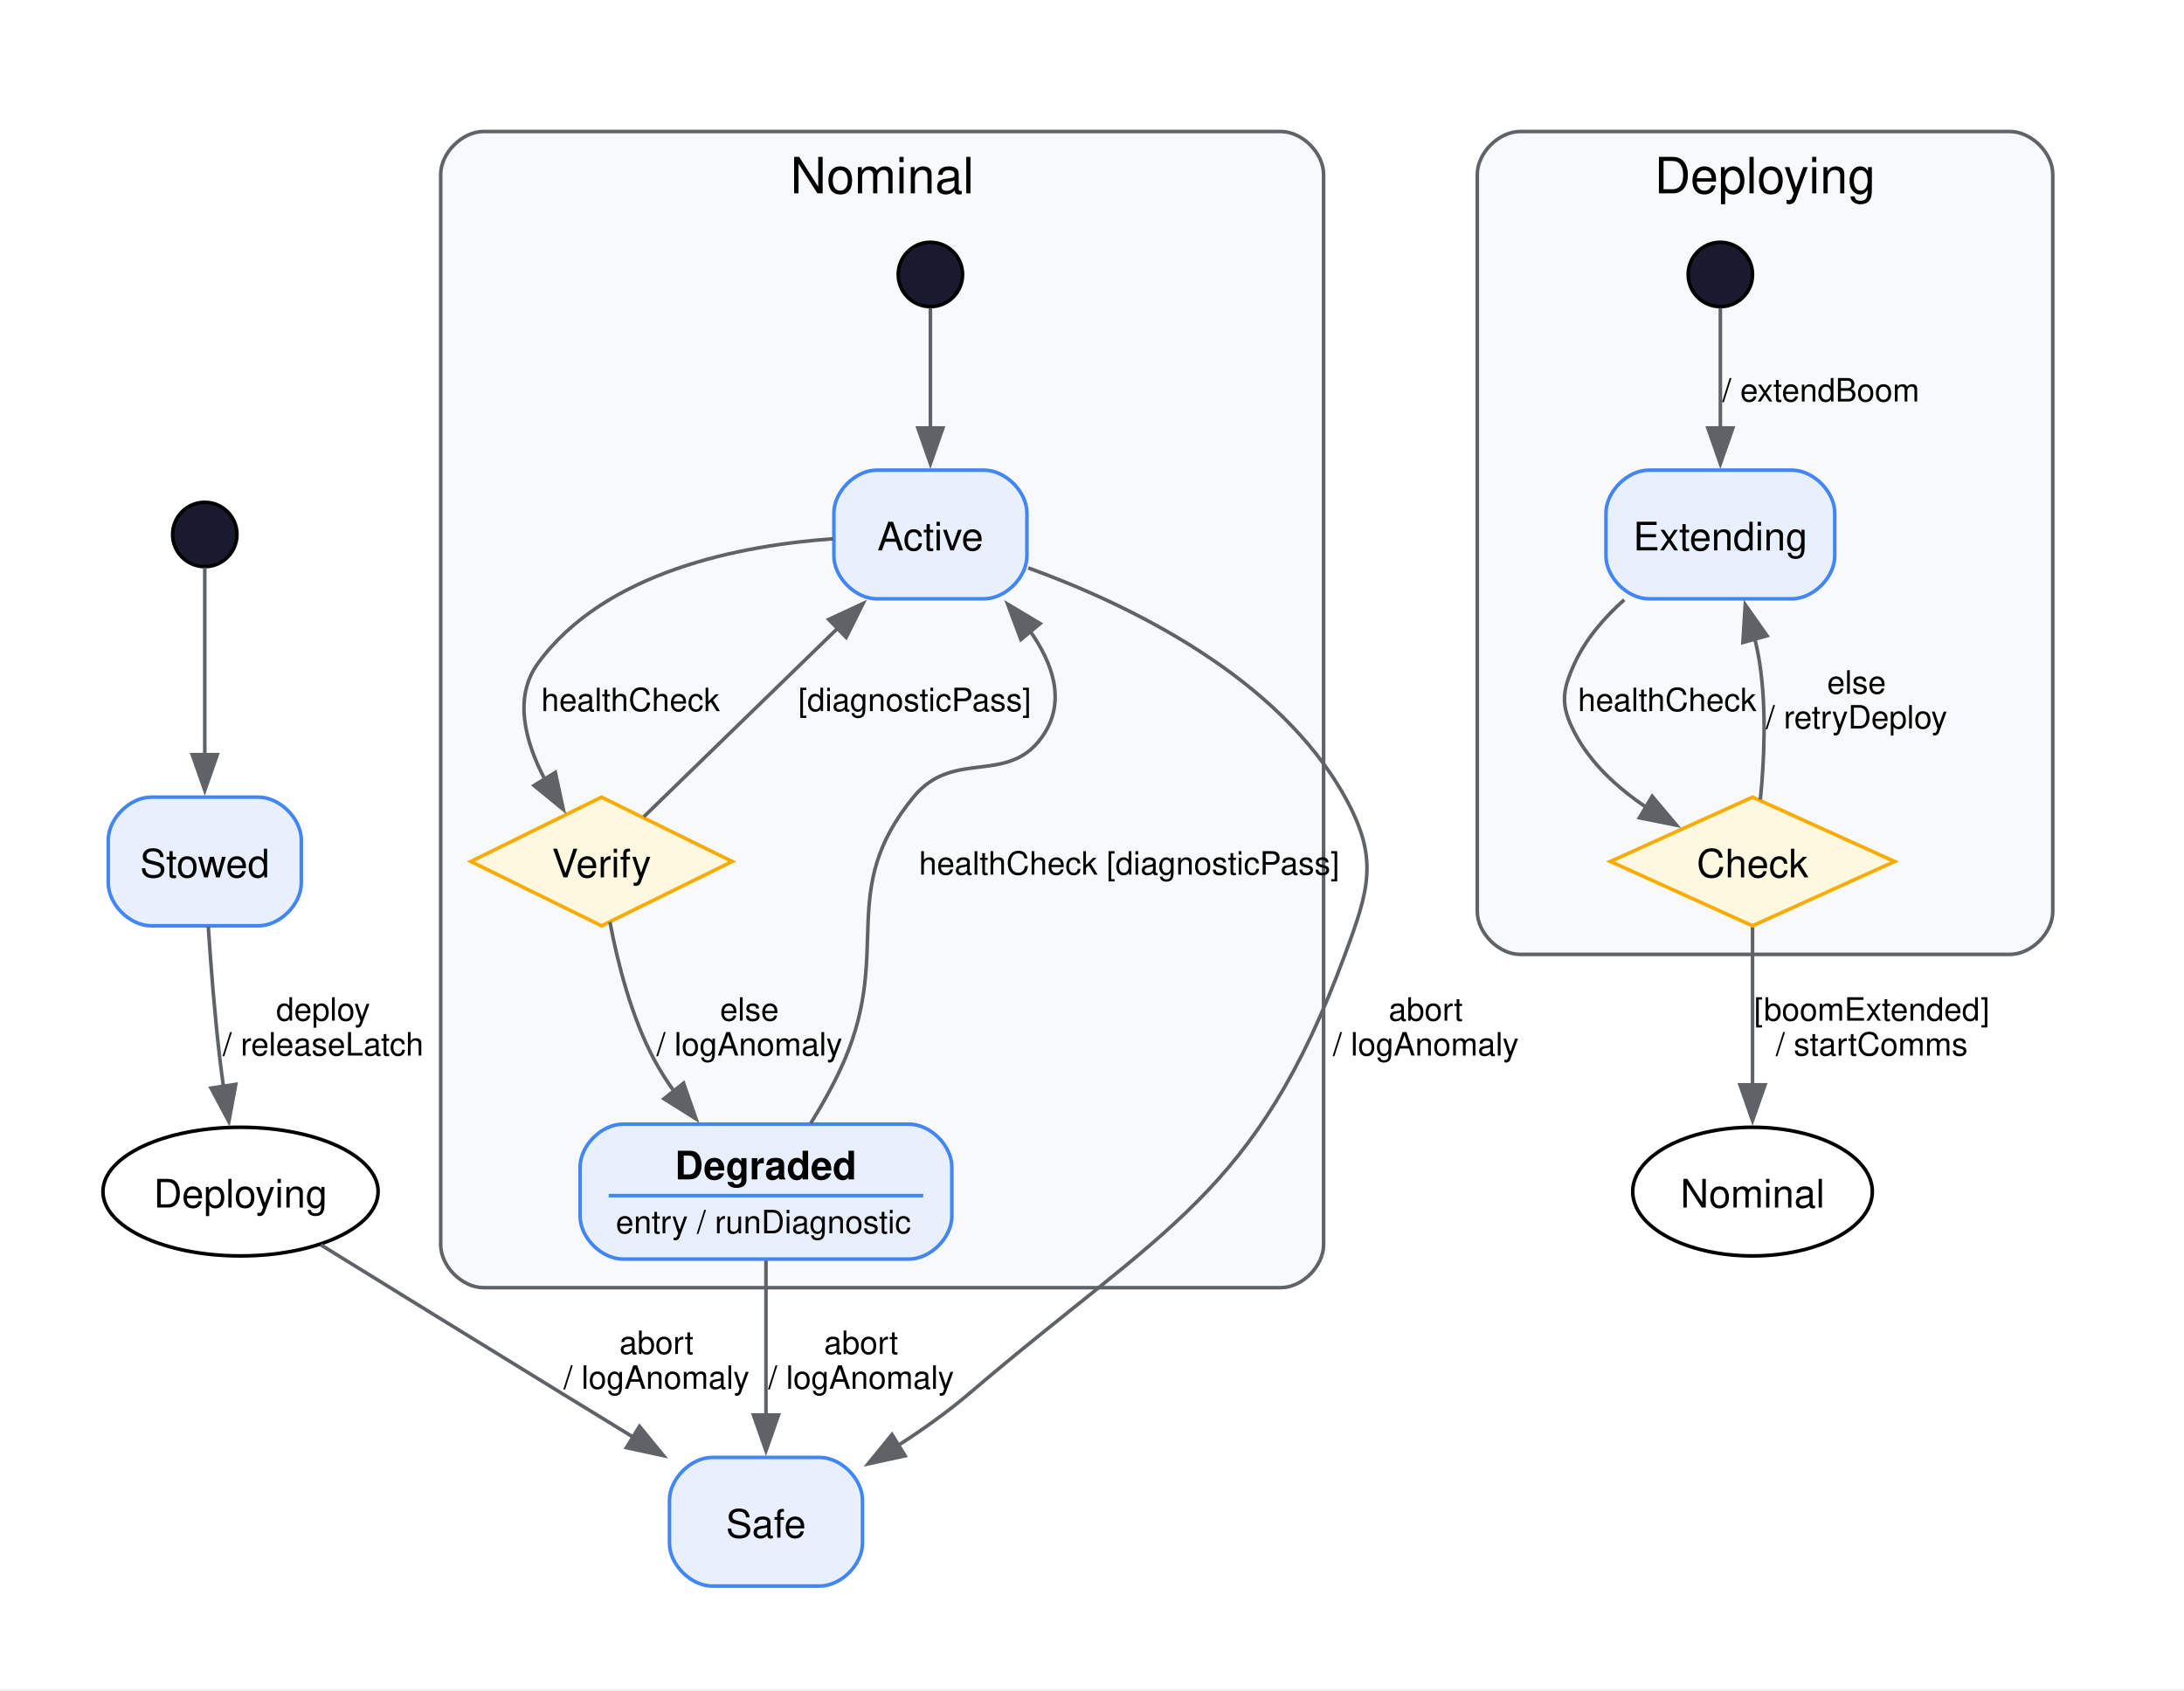
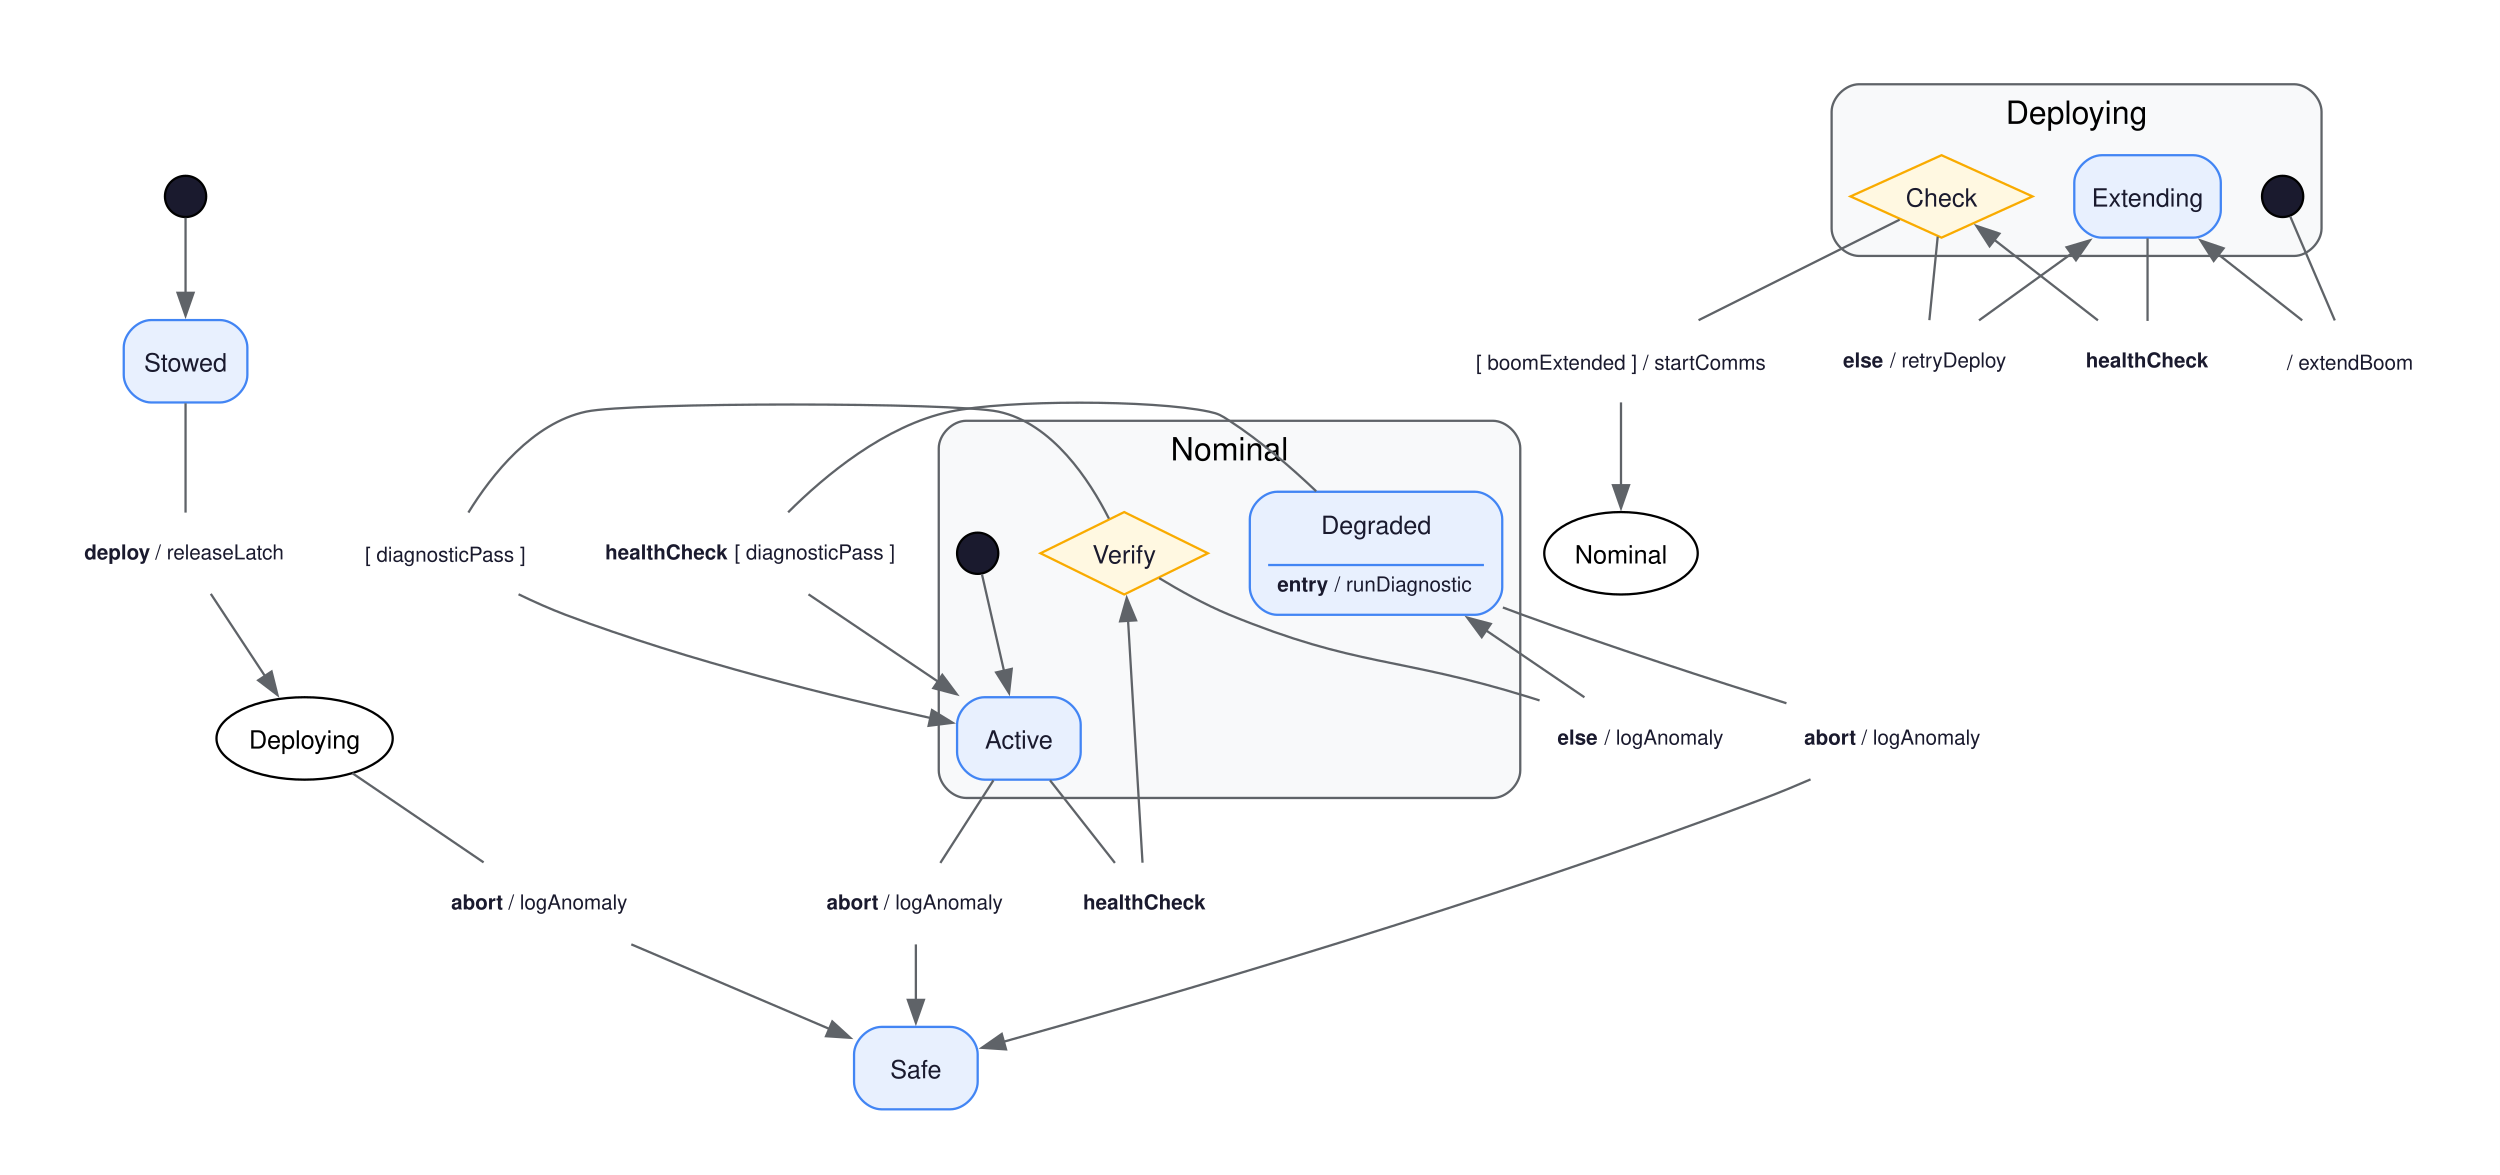
- <svg xmlns="http://www.w3.org/2000/svg" width="611pt" height="473pt" viewBox="0.00 0.00 611.00 473.00">
-   <g id="graph0" class="graph" transform="scale(1 1) rotate(0) translate(28.8 443.8)">
-     <polygon fill="white" stroke="none" points="-28.8,28.8 -28.8,-443.8 582.29,-443.8 582.29,28.8 -28.8,28.8" />
+ <svg xmlns="http://www.w3.org/2000/svg" width="1092pt" height="513pt" viewBox="0.00 0.00 1092.00 513.00">
+   <g id="graph0" class="graph" transform="scale(1 1) rotate(0) translate(28.8 484.55)">
+     <polygon fill="white" stroke="none" points="-28.8,28.8 -28.8,-484.55 1063.17,-484.55 1063.17,28.8 -28.8,28.8" />
    <g id="clust1" class="cluster">
-       <path fill="#f8f9fa" stroke="#5f6368" d="M396.49,-176.75C396.49,-176.75 533.49,-176.75 533.49,-176.75 539.49,-176.75 545.49,-182.75 545.49,-188.75 545.49,-188.75 545.49,-395 545.49,-395 545.49,-401 539.49,-407 533.49,-407 533.49,-407 396.49,-407 396.49,-407 390.49,-407 384.49,-401 384.49,-395 384.49,-395 384.49,-188.75 384.49,-188.75 384.49,-182.75 390.49,-176.75 396.49,-176.75" />
-       <text xml:space="preserve" text-anchor="middle" x="464.99" y="-389.7" font-family="Helvetica,sans-Serif" font-size="14.00">Deploying</text>
+       <path fill="#f8f9fa" stroke="#5f6368" d="M783.25,-372.75C783.25,-372.75 973.25,-372.75 973.25,-372.75 979.25,-372.75 985.25,-378.75 985.25,-384.75 985.25,-384.75 985.25,-435.75 985.25,-435.75 985.25,-441.75 979.25,-447.75 973.25,-447.75 973.25,-447.75 783.25,-447.75 783.25,-447.75 777.25,-447.75 771.25,-441.75 771.25,-435.75 771.25,-435.75 771.25,-384.75 771.25,-384.75 771.25,-378.75 777.25,-372.75 783.25,-372.75" />
+       <text xml:space="preserve" text-anchor="middle" x="878.25" y="-430.45" font-family="Helvetica,sans-Serif" font-size="14.00">Deploying</text>
    </g>
    <g id="clust2" class="cluster">
-       <path fill="#f8f9fa" stroke="#5f6368" d="M106.49,-83.5C106.49,-83.5 329.49,-83.5 329.49,-83.5 335.49,-83.5 341.49,-89.5 341.49,-95.5 341.49,-95.5 341.49,-395 341.49,-395 341.49,-401 335.49,-407 329.49,-407 329.49,-407 106.49,-407 106.49,-407 100.49,-407 94.49,-401 94.49,-395 94.49,-395 94.49,-95.5 94.49,-95.5 94.49,-89.5 100.49,-83.5 106.49,-83.5" />
-       <text xml:space="preserve" text-anchor="middle" x="217.99" y="-389.7" font-family="Helvetica,sans-Serif" font-size="14.00">Nominal</text>
+       <path fill="#f8f9fa" stroke="#5f6368" d="M393.25,-136C393.25,-136 623.25,-136 623.25,-136 629.25,-136 635.25,-142 635.25,-148 635.25,-148 635.25,-288.75 635.25,-288.75 635.25,-294.75 629.25,-300.75 623.25,-300.75 623.25,-300.75 393.25,-300.75 393.25,-300.75 387.25,-300.75 381.25,-294.75 381.25,-288.75 381.25,-288.75 381.25,-148 381.25,-148 381.25,-142 387.25,-136 393.25,-136" />
+       <text xml:space="preserve" text-anchor="middle" x="508.25" y="-283.45" font-family="Helvetica,sans-Serif" font-size="14.00">Nominal</text>
    </g>
    <g id="node1" class="node">
-       <ellipse fill="#1a1a2e" stroke="black" cx="28.49" cy="-294.25" rx="9" ry="9" />
+       <ellipse fill="#1a1a2e" stroke="black" cx="52.25" cy="-398.75" rx="9" ry="9" />
    </g>
    <g id="node2" class="node">
-       <path fill="#e8f0fe" stroke="#4285f4" d="M43.49,-220.75C43.49,-220.75 13.49,-220.75 13.49,-220.75 7.49,-220.75 1.49,-214.75 1.49,-208.75 1.49,-208.75 1.49,-196.75 1.49,-196.75 1.49,-190.75 7.49,-184.75 13.49,-184.75 13.49,-184.75 43.49,-184.75 43.49,-184.75 49.49,-184.75 55.49,-190.75 55.49,-196.75 55.49,-196.75 55.49,-208.75 55.49,-208.75 55.49,-214.75 49.49,-220.75 43.49,-220.75" />
-       <text xml:space="preserve" text-anchor="middle" x="28.49" y="-198.3" font-family="Helvetica,sans-Serif" font-size="11.00">Stowed</text>
+       <path fill="#e8f0fe" stroke="#4285f4" d="M67.25,-344.75C67.25,-344.75 37.25,-344.75 37.25,-344.75 31.25,-344.75 25.25,-338.75 25.25,-332.75 25.25,-332.75 25.25,-320.75 25.25,-320.75 25.25,-314.75 31.25,-308.75 37.25,-308.75 37.25,-308.75 67.25,-308.75 67.25,-308.75 73.25,-308.75 79.25,-314.75 79.25,-320.75 79.25,-320.75 79.25,-332.75 79.25,-332.75 79.25,-338.75 73.25,-344.75 67.25,-344.75" />
+       <text xml:space="preserve" text-anchor="middle" x="52.25" y="-322.3" font-family="Helvetica,sans-Serif" font-size="11.00" fill="#1a1a2e">Stowed</text>
    </g>
    <g id="edge1" class="edge">
-       <path fill="none" stroke="#5f6368" d="M28.49,-284.99C28.49,-273.13 28.49,-250.7 28.49,-232.41" />
-       <polygon fill="#5f6368" stroke="#5f6368" points="31.99,-232.65 28.49,-222.65 24.99,-232.65 31.99,-232.65" />
+       <path fill="none" stroke="#5f6368" d="M52.25,-389.45C52.25,-381.3 52.25,-368.4 52.25,-356.49" />
+       <polygon fill="#5f6368" stroke="#5f6368" points="55.75,-356.65 52.25,-346.65 48.75,-356.65 55.75,-356.65" />
    </g>
    <g id="node11" class="node">
-       <ellipse fill="none" stroke="black" cx="38.49" cy="-110.38" rx="38.49" ry="18" />
-       <text xml:space="preserve" text-anchor="middle" x="38.49" y="-105.92" font-family="Helvetica,sans-Serif" font-size="11.00">Deploying</text>
+       <text xml:space="preserve" text-anchor="start" x="8" y="-240.2" font-family="Helvetica,sans-Serif" font-weight="bold" font-size="9.00" fill="#1a1a2e">deploy</text>
+       <text xml:space="preserve" text-anchor="start" x="36.5" y="-240.2" font-family="Helvetica,sans-Serif" font-size="9.00" fill="#1a1a2e"> / releaseLatch</text>
    </g>
    <g id="edge2" class="edge">
-       <path fill="none" stroke="#5f6368" d="M29.47,-184.53C30.17,-173.79 31.26,-159.69 32.74,-147.25 33.03,-144.76 33.38,-142.17 33.74,-139.58" />
-       <polygon fill="#5f6368" stroke="#5f6368" points="37.16,-140.4 35.22,-129.98 30.24,-139.34 37.16,-140.4" />
-       <text xml:space="preserve" text-anchor="middle" x="61.61" y="-158.2" font-family="Helvetica,sans-Serif" font-size="9.00">deploy</text>
-       <text xml:space="preserve" text-anchor="middle" x="61.61" y="-148.45" font-family="Helvetica,sans-Serif" font-size="9.00">/ releaseLatch</text>
+       <path fill="none" stroke="#5f6368" d="M52.25,-308.39C52.25,-294.3 52.25,-274.58 52.25,-260.65" />
    </g>
    <g id="node3" class="node">
-       <path fill="#e8f0fe" stroke="#4285f4" d="M472.49,-312.25C472.49,-312.25 432.49,-312.25 432.49,-312.25 426.49,-312.25 420.49,-306.25 420.49,-300.25 420.49,-300.25 420.49,-288.25 420.49,-288.25 420.49,-282.25 426.49,-276.25 432.49,-276.25 432.49,-276.25 472.49,-276.25 472.49,-276.25 478.49,-276.25 484.49,-282.25 484.49,-288.25 484.49,-288.25 484.49,-300.25 484.49,-300.25 484.49,-306.25 478.49,-312.25 472.49,-312.25" />
-       <text xml:space="preserve" text-anchor="middle" x="452.49" y="-289.8" font-family="Helvetica,sans-Serif" font-size="11.00">Extending</text>
+       <path fill="#e8f0fe" stroke="#4285f4" d="M929.25,-416.75C929.25,-416.75 889.25,-416.75 889.25,-416.75 883.25,-416.75 877.25,-410.75 877.25,-404.75 877.25,-404.75 877.25,-392.75 877.25,-392.75 877.25,-386.75 883.25,-380.75 889.25,-380.75 889.25,-380.75 929.25,-380.75 929.25,-380.75 935.25,-380.75 941.25,-386.75 941.25,-392.75 941.25,-392.75 941.25,-404.75 941.25,-404.75 941.25,-410.75 935.25,-416.75 929.25,-416.75" />
+       <text xml:space="preserve" text-anchor="middle" x="909.25" y="-394.3" font-family="Helvetica,sans-Serif" font-size="11.00" fill="#1a1a2e">Extending</text>
+     </g>
+     <g id="node13" class="node">
+       <text xml:space="preserve" text-anchor="start" x="882.25" y="-324.07" font-family="Helvetica,sans-Serif" font-weight="bold" font-size="9.00" fill="#1a1a2e">healthCheck</text>
+     </g>
+     <g id="edge4" class="edge">
+       <path fill="none" stroke="#5f6368" d="M909.25,-380.45C909.25,-369.43 909.25,-355.25 909.25,-344.37" />
    </g>
    <g id="node4" class="node">
-       <polygon fill="#fff8e1" stroke="#f9ab00" points="461.49,-220.75 421.73,-202.75 461.49,-184.75 501.24,-202.75 461.49,-220.75" />
-       <text xml:space="preserve" text-anchor="middle" x="461.49" y="-198.3" font-family="Helvetica,sans-Serif" font-size="11.00">Check</text>
+       <polygon fill="#fff8e1" stroke="#f9ab00" points="819.25,-416.75 779.49,-398.75 819.25,-380.75 859.01,-398.75 819.25,-416.75" />
+       <text xml:space="preserve" text-anchor="middle" x="819.25" y="-394.3" font-family="Helvetica,sans-Serif" font-size="11.00" fill="#1a1a2e">Check</text>
+     </g>
+     <g id="node14" class="node">
+       <text xml:space="preserve" text-anchor="start" x="615.88" y="-323.07" font-family="Helvetica,sans-Serif" font-size="9.00" fill="#1a1a2e">[ boomExtended ] / startComms</text>
+     </g>
+     <g id="edge6" class="edge">
+       <path fill="none" stroke="#5f6368" d="M800.95,-388.6C778.71,-377.48 740.75,-358.5 713.13,-344.69" />
+     </g>
+     <g id="node16" class="node">
+       <text xml:space="preserve" text-anchor="start" x="776.25" y="-324.07" font-family="Helvetica,sans-Serif" font-weight="bold" font-size="9.00" fill="#1a1a2e">else</text>
+       <text xml:space="preserve" text-anchor="start" x="794.25" y="-324.07" font-family="Helvetica,sans-Serif" font-size="9.00" fill="#1a1a2e"> / retryDeploy</text>
+     </g>
+     <g id="edge8" class="edge">
+       <path fill="none" stroke="#5f6368" d="M817.59,-381.16C816.49,-370.16 815.05,-355.78 813.95,-344.71" />
+     </g>
+     <g id="node5" class="node">
+       <ellipse fill="#1a1a2e" stroke="black" cx="968.25" cy="-398.75" rx="9" ry="9" />
+     </g>
+     <g id="node17" class="node">
+       <text xml:space="preserve" text-anchor="start" x="970.12" y="-323.07" font-family="Helvetica,sans-Serif" font-size="9.00" fill="#1a1a2e">/ extendBoom</text>
+     </g>
+     <g id="edge10" class="edge">
+       <path fill="none" stroke="#5f6368" d="M971.58,-389.99C976.24,-379.1 984.86,-358.99 991.04,-344.58" />
+     </g>
+     <g id="node6" class="node">
+       <path fill="#e8f0fe" stroke="#4285f4" d="M431.25,-180C431.25,-180 401.25,-180 401.25,-180 395.25,-180 389.25,-174 389.25,-168 389.25,-168 389.25,-156 389.25,-156 389.25,-150 395.25,-144 401.25,-144 401.25,-144 431.25,-144 431.25,-144 437.25,-144 443.25,-150 443.25,-156 443.25,-156 443.25,-168 443.25,-168 443.25,-174 437.25,-180 431.25,-180" />
+       <text xml:space="preserve" text-anchor="middle" x="416.25" y="-157.55" font-family="Helvetica,sans-Serif" font-size="11.00" fill="#1a1a2e">Active</text>
+     </g>
+     <g id="node19" class="node">
+       <text xml:space="preserve" text-anchor="start" x="444.25" y="-87.33" font-family="Helvetica,sans-Serif" font-weight="bold" font-size="9.00" fill="#1a1a2e">healthCheck</text>
+     </g>
+     <g id="edge14" class="edge">
+       <path fill="none" stroke="#5f6368" d="M429.85,-143.7C438.5,-132.68 449.64,-118.5 458.19,-107.62" />
+     </g>
+     <g id="node20" class="node">
+       <text xml:space="preserve" text-anchor="start" x="332.25" y="-87.33" font-family="Helvetica,sans-Serif" font-weight="bold" font-size="9.00" fill="#1a1a2e">abort</text>
+       <text xml:space="preserve" text-anchor="start" x="354.75" y="-87.33" font-family="Helvetica,sans-Serif" font-size="9.00" fill="#1a1a2e"> / logAnomaly</text>
+     </g>
+     <g id="edge16" class="edge">
+       <path fill="none" stroke="#5f6368" d="M405.13,-143.7C398.05,-132.68 388.93,-118.5 381.94,-107.62" />
+     </g>
+     <g id="node7" class="node">
+       <polygon fill="#fff8e1" stroke="#f9ab00" points="462.25,-260.88 425.68,-242.88 462.25,-224.88 498.82,-242.88 462.25,-260.88" />
+       <text xml:space="preserve" text-anchor="middle" x="462.25" y="-238.43" font-family="Helvetica,sans-Serif" font-size="11.00" fill="#1a1a2e">Verify</text>
+     </g>
+     <g id="node21" class="node">
+       <text xml:space="preserve" text-anchor="start" x="130.62" y="-239.2" font-family="Helvetica,sans-Serif" font-size="9.00" fill="#1a1a2e">[ diagnosticPass ]</text>
+     </g>
+     <g id="edge18" class="edge">
+       <path fill="none" stroke="#5f6368" d="M455.59,-258.01C447.18,-274.66 430.87,-299.74 407.25,-304.75 387.69,-308.9 246.81,-308.9 227.25,-304.75 203.79,-299.77 185.94,-277.11 175.78,-260.65" />
+     </g>
+     <g id="node22" class="node">
+       <text xml:space="preserve" text-anchor="start" x="651.5" y="-159.32" font-family="Helvetica,sans-Serif" font-weight="bold" font-size="9.00" fill="#1a1a2e">else</text>
+       <text xml:space="preserve" text-anchor="start" x="669.5" y="-159.32" font-family="Helvetica,sans-Serif" font-size="9.00" fill="#1a1a2e"> / logAnomaly</text>
+     </g>
+     <g id="edge20" class="edge">
+       <path fill="none" stroke="#5f6368" d="M477.53,-232.03C486.26,-226.73 497.57,-220.39 508.25,-216 564.09,-193.03 581.59,-197.91 639.25,-180 640.71,-179.55 642.2,-179.08 643.69,-178.6" />
+     </g>
+     <g id="node8" class="node">
+       <path fill="#e8f0fe" stroke="#4285f4" d="M615.38,-269.75C615.38,-269.75 529.12,-269.75 529.12,-269.75 523.12,-269.75 517.12,-263.75 517.12,-257.75 517.12,-257.75 517.12,-228 517.12,-228 517.12,-222 523.12,-216 529.12,-216 529.12,-216 615.38,-216 615.38,-216 621.38,-216 627.38,-222 627.38,-228 627.38,-228 627.38,-257.75 627.38,-257.75 627.38,-263.75 621.38,-269.75 615.38,-269.75" />
+       <text xml:space="preserve" text-anchor="start" x="548.25" y="-251.3" font-family="Helvetica,sans-Serif" font-size="11.00" fill="#1a1a2e">Degraded</text>
+       <text xml:space="preserve" text-anchor="start" x="529.12" y="-226.2" font-family="Helvetica,sans-Serif" font-weight="bold" font-size="9.00" fill="#1a1a2e">entry</text>
+       <text xml:space="preserve" text-anchor="start" x="551.62" y="-226.2" font-family="Helvetica,sans-Serif" font-size="9.00" fill="#1a1a2e"> / runDiagnostic</text>
+       <polygon fill="#4285f4" stroke="#4285f4" points="525.12,-237.75 525.12,-237.75 619.38,-237.75 619.38,-237.75 525.12,-237.75" />
+     </g>
+     <g id="node23" class="node">
+       <text xml:space="preserve" text-anchor="start" x="235.5" y="-240.2" font-family="Helvetica,sans-Serif" font-weight="bold" font-size="9.00" fill="#1a1a2e">healthCheck</text>
+       <text xml:space="preserve" text-anchor="start" x="289.5" y="-240.2" font-family="Helvetica,sans-Serif" font-size="9.00" fill="#1a1a2e"> [ diagnosticPass ]</text>
+     </g>
+     <g id="edge22" class="edge">
+       <path fill="none" stroke="#5f6368" d="M546.1,-269.99C535.07,-280.47 521.69,-292.01 508.25,-300.75 504.58,-303.14 503.53,-303.84 499.25,-304.75 474.69,-309.96 410.81,-309.96 386.25,-304.75 357.78,-298.71 331.51,-276.81 315.45,-260.77" />
+     </g>
+     <g id="node24" class="node">
+       <text xml:space="preserve" text-anchor="start" x="759.25" y="-159.32" font-family="Helvetica,sans-Serif" font-weight="bold" font-size="9.00" fill="#1a1a2e">abort</text>
+       <text xml:space="preserve" text-anchor="start" x="781.75" y="-159.32" font-family="Helvetica,sans-Serif" font-size="9.00" fill="#1a1a2e"> / logAnomaly</text>
+     </g>
+     <g id="edge24" class="edge">
+       <path fill="none" stroke="#5f6368" d="M627.66,-219.2C630.56,-218.1 633.44,-217.03 636.25,-216 674.75,-201.94 719.01,-187.58 751.52,-177.36" />
+     </g>
+     <g id="node9" class="node">
+       <ellipse fill="#1a1a2e" stroke="black" cx="398.25" cy="-242.88" rx="9" ry="9" />
+     </g>
+     <g id="edge26" class="edge">
+       <path fill="none" stroke="#5f6368" d="M400.11,-233.73C402.38,-223.76 406.36,-206.33 409.8,-191.27" />
+       <polygon fill="#5f6368" stroke="#5f6368" points="413.13,-192.38 411.95,-181.85 406.31,-190.82 413.13,-192.38" />
+     </g>
+     <g id="node10" class="node">
+       <path fill="#e8f0fe" stroke="#4285f4" d="M386.25,-36C386.25,-36 356.25,-36 356.25,-36 350.25,-36 344.25,-30 344.25,-24 344.25,-24 344.25,-12 344.25,-12 344.25,-6 350.25,0 356.25,0 356.25,0 386.25,0 386.25,0 392.25,0 398.25,-6 398.25,-12 398.25,-12 398.25,-24 398.25,-24 398.25,-30 392.25,-36 386.25,-36" />
+       <text xml:space="preserve" text-anchor="middle" x="371.25" y="-13.55" font-family="Helvetica,sans-Serif" font-size="11.00" fill="#1a1a2e">Safe</text>
+     </g>
+     <g id="node12" class="node">
+       <ellipse fill="none" stroke="black" cx="104.25" cy="-162" rx="38.49" ry="18" />
+       <text xml:space="preserve" text-anchor="middle" x="104.25" y="-157.55" font-family="Helvetica,sans-Serif" font-size="11.00">Deploying</text>
    </g>
    <g id="edge3" class="edge">
-       <path fill="none" stroke="#5f6368" d="M425.6,-275.98C420,-270.99 414.85,-265.03 411.74,-258.25 408.12,-250.37 407.74,-246.44 411.74,-238.75 416.2,-230.15 423.85,-223.23 431.83,-217.87" />
-       <polygon fill="#5f6368" stroke="#5f6368" points="433.42,-221 440.23,-212.89 429.85,-214.98 433.42,-221" />
-       <text xml:space="preserve" text-anchor="middle" x="437.61" y="-244.82" font-family="Helvetica,sans-Serif" font-size="9.00">healthCheck</text>
+       <path fill="none" stroke="#5f6368" d="M63.28,-225.15C70.17,-214.69 79.2,-201 87.02,-189.13" />
+       <polygon fill="#5f6368" stroke="#5f6368" points="89.82,-191.24 92.4,-180.97 83.98,-187.39 89.82,-191.24" />
+     </g>
+     <g id="node18" class="node">
+       <text xml:space="preserve" text-anchor="start" x="168.25" y="-87.33" font-family="Helvetica,sans-Serif" font-weight="bold" font-size="9.00" fill="#1a1a2e">abort</text>
+       <text xml:space="preserve" text-anchor="start" x="190.75" y="-87.33" font-family="Helvetica,sans-Serif" font-size="9.00" fill="#1a1a2e"> / logAnomaly</text>
+     </g>
+     <g id="edge12" class="edge">
+       <path fill="none" stroke="#5f6368" d="M125.09,-146.83C141.67,-135.57 164.91,-119.77 182.44,-107.86" />
    </g>
    <g id="edge5" class="edge">
-       <path fill="none" stroke="#5f6368" d="M463.68,-220.06C464.75,-230.94 465.44,-245.52 463.49,-258.25 463.15,-260.47 462.69,-262.74 462.16,-265.01" />
-       <polygon fill="#5f6368" stroke="#5f6368" points="458.8,-264.02 459.45,-274.59 465.54,-265.92 458.8,-264.02" />
-       <text xml:space="preserve" text-anchor="middle" x="490.6" y="-249.7" font-family="Helvetica,sans-Serif" font-size="9.00">else</text>
-       <text xml:space="preserve" text-anchor="middle" x="490.6" y="-239.95" font-family="Helvetica,sans-Serif" font-size="9.00">/ retryDeploy</text>
+       <path fill="none" stroke="#5f6368" d="M887.58,-344.61C873.89,-355.25 856.22,-369 842.27,-379.84" />
+       <polygon fill="#5f6368" stroke="#5f6368" points="840.25,-376.98 834.51,-385.88 844.55,-382.51 840.25,-376.98" />
    </g>
-     <g id="node12" class="node">
-       <ellipse fill="none" stroke="black" cx="461.49" cy="-110.38" rx="33.52" ry="18" />
-       <text xml:space="preserve" text-anchor="middle" x="461.49" y="-105.92" font-family="Helvetica,sans-Serif" font-size="11.00">Nominal</text>
+     <g id="node15" class="node">
+       <ellipse fill="none" stroke="black" cx="679.25" cy="-242.88" rx="33.52" ry="18" />
+       <text xml:space="preserve" text-anchor="middle" x="679.25" y="-238.43" font-family="Helvetica,sans-Serif" font-size="11.00">Nominal</text>
    </g>
-     <g id="edge4" class="edge">
-       <path fill="none" stroke="#5f6368" d="M461.49,-184.32C461.49,-171.82 461.49,-154.69 461.49,-140.17" />
-       <polygon fill="#5f6368" stroke="#5f6368" points="464.99,-140.26 461.49,-130.26 457.99,-140.26 464.99,-140.26" />
-       <text xml:space="preserve" text-anchor="middle" x="494.86" y="-158.2" font-family="Helvetica,sans-Serif" font-size="9.00">[boomExtended]</text>
-       <text xml:space="preserve" text-anchor="middle" x="494.86" y="-148.45" font-family="Helvetica,sans-Serif" font-size="9.00">/ startComms</text>
-     </g>
-     <g id="node5" class="node">
-       <ellipse fill="#1a1a2e" stroke="black" cx="452.49" cy="-367" rx="9" ry="9" />
-     </g>
-     <g id="edge6" class="edge">
-       <path fill="none" stroke="#5f6368" d="M452.49,-357.61C452.49,-349.23 452.49,-335.88 452.49,-323.68" />
-       <polygon fill="#5f6368" stroke="#5f6368" points="455.99,-324.05 452.49,-314.05 448.99,-324.05 455.99,-324.05" />
-       <text xml:space="preserve" text-anchor="middle" x="480.61" y="-331.45" font-family="Helvetica,sans-Serif" font-size="9.00">/ extendBoom</text>
-     </g>
-     <g id="node6" class="node">
-       <path fill="#e8f0fe" stroke="#4285f4" d="M246.49,-312.25C246.49,-312.25 216.49,-312.25 216.49,-312.25 210.49,-312.25 204.49,-306.25 204.49,-300.25 204.49,-300.25 204.49,-288.25 204.49,-288.25 204.49,-282.25 210.49,-276.25 216.49,-276.25 216.49,-276.25 246.49,-276.25 246.49,-276.25 252.49,-276.25 258.49,-282.25 258.49,-288.25 258.49,-288.25 258.49,-300.25 258.49,-300.25 258.49,-306.25 252.49,-312.25 246.49,-312.25" />
-       <text xml:space="preserve" text-anchor="middle" x="231.49" y="-289.8" font-family="Helvetica,sans-Serif" font-size="11.00">Active</text>
-     </g>
-     <g id="node7" class="node">
-       <polygon fill="#fff8e1" stroke="#f9ab00" points="139.49,-220.75 102.92,-202.75 139.49,-184.75 176.05,-202.75 139.49,-220.75" />
-       <text xml:space="preserve" text-anchor="middle" x="139.49" y="-198.3" font-family="Helvetica,sans-Serif" font-size="11.00">Verify</text>
-     </g>
-     <g id="edge8" class="edge">
-       <path fill="none" stroke="#5f6368" d="M204.24,-293.04C178.29,-291.21 140.5,-283.92 121.74,-258.25 114.78,-248.73 118.07,-236.34 123.6,-225.79" />
-       <polygon fill="#5f6368" stroke="#5f6368" points="126.56,-227.66 128.8,-217.3 120.59,-224 126.56,-227.66" />
-       <text xml:space="preserve" text-anchor="middle" x="147.61" y="-244.82" font-family="Helvetica,sans-Serif" font-size="9.00">healthCheck</text>
-     </g>
-     <g id="node10" class="node">
-       <path fill="#e8f0fe" stroke="#4285f4" d="M200.49,-36C200.49,-36 170.49,-36 170.49,-36 164.49,-36 158.49,-30 158.49,-24 158.49,-24 158.49,-12 158.49,-12 158.49,-6 164.49,0 170.49,0 170.49,0 200.49,0 200.49,0 206.49,0 212.49,-6 212.49,-12 212.49,-12 212.49,-24 212.49,-24 212.49,-30 206.49,-36 200.49,-36" />
-       <text xml:space="preserve" text-anchor="middle" x="185.49" y="-13.55" font-family="Helvetica,sans-Serif" font-size="11.00">Safe</text>
+     <g id="edge7" class="edge">
+       <path fill="none" stroke="#5f6368" d="M679.25,-308.79C679.25,-298.32 679.25,-284.62 679.25,-272.51" />
+       <polygon fill="#5f6368" stroke="#5f6368" points="682.75,-272.61 679.25,-262.61 675.75,-272.61 682.75,-272.61" />
    </g>
    <g id="edge9" class="edge">
-       <path fill="none" stroke="#5f6368" d="M258.86,-284.9C286.82,-274.74 328.72,-254.61 347.49,-220.75 356.97,-203.65 354.26,-195.09 347.49,-176.75 322.61,-109.4 297.07,-100.63 242.49,-54 236.29,-48.71 229.22,-43.69 222.21,-39.2" />
-       <polygon fill="#5f6368" stroke="#5f6368" points="224.42,-36.45 214.06,-34.2 220.75,-42.41 224.42,-36.45" />
-       <text xml:space="preserve" text-anchor="middle" x="370.08" y="-158.2" font-family="Helvetica,sans-Serif" font-size="9.00">abort</text>
-       <text xml:space="preserve" text-anchor="middle" x="370.08" y="-148.45" font-family="Helvetica,sans-Serif" font-size="9.00">/ logAnomaly</text>
-     </g>
-     <g id="edge10" class="edge">
-       <path fill="none" stroke="#5f6368" d="M151.32,-215.27C165.06,-228.63 188.09,-251.04 205.96,-268.41" />
-       <polygon fill="#5f6368" stroke="#5f6368" points="203.05,-270.47 212.66,-274.94 207.93,-265.46 203.05,-270.47" />
-       <text xml:space="preserve" text-anchor="middle" x="227.1" y="-244.82" font-family="Helvetica,sans-Serif" font-size="9.00">[diagnosticPass]</text>
-     </g>
-     <g id="node8" class="node">
-       <path fill="#e8f0fe" stroke="#4285f4" d="M225.49,-129.25C225.49,-129.25 145.49,-129.25 145.49,-129.25 139.49,-129.25 133.49,-123.25 133.49,-117.25 133.49,-117.25 133.49,-103.5 133.49,-103.5 133.49,-97.5 139.49,-91.5 145.49,-91.5 145.49,-91.5 225.49,-91.5 225.49,-91.5 231.49,-91.5 237.49,-97.5 237.49,-103.5 237.49,-103.5 237.49,-117.25 237.49,-117.25 237.49,-123.25 231.49,-129.25 225.49,-129.25" />
-       <text xml:space="preserve" text-anchor="start" x="159.99" y="-113.8" font-family="Helvetica,sans-Serif" font-weight="bold" font-size="11.00">Degraded</text>
-       <text xml:space="preserve" text-anchor="start" x="143.49" y="-98.7" font-family="Helvetica,sans-Serif" font-size="9.00">entry / runDiagnostic</text>
-       <polygon fill="#4285f4" stroke="#4285f4" points="141.49,-109.25 141.49,-109.25 229.49,-109.25 229.49,-109.25 141.49,-109.25" />
+       <path fill="none" stroke="#5f6368" d="M835.62,-344.61C847.71,-353.34 862.69,-364.15 875.97,-373.73" />
+       <polygon fill="#5f6368" stroke="#5f6368" points="873.89,-376.55 884.05,-379.56 877.98,-370.87 873.89,-376.55" />
    </g>
    <g id="edge11" class="edge">
-       <path fill="none" stroke="#5f6368" d="M141.84,-185.78C143.97,-174.52 147.77,-159.36 154.24,-147.25 155.86,-144.21 157.78,-141.22 159.86,-138.33" />
-       <polygon fill="#5f6368" stroke="#5f6368" points="162.43,-140.72 165.93,-130.72 156.96,-136.35 162.43,-140.72" />
-       <text xml:space="preserve" text-anchor="middle" x="180.86" y="-158.2" font-family="Helvetica,sans-Serif" font-size="9.00">else</text>
-       <text xml:space="preserve" text-anchor="middle" x="180.86" y="-148.45" font-family="Helvetica,sans-Serif" font-size="9.00">/ logAnomaly</text>
-     </g>
-     <g id="edge12" class="edge">
-       <path fill="none" stroke="#5f6368" d="M197.99,-129.44C201.42,-134.97 204.91,-141.2 207.49,-147.25 220.73,-178.31 205.35,-194.62 226.74,-220.75 238.25,-234.83 253.86,-223.32 263.49,-238.75 269.23,-247.97 265.75,-258.21 259.32,-267.3" />
-       <polygon fill="#5f6368" stroke="#5f6368" points="256.81,-264.84 253.1,-274.76 262.19,-269.32 256.81,-264.84" />
-       <text xml:space="preserve" text-anchor="middle" x="287.11" y="-199.07" font-family="Helvetica,sans-Serif" font-size="9.00">healthCheck [diagnosticPass]</text>
+       <path fill="none" stroke="#5f6368" d="M976.81,-344.61C965.82,-353.26 952.24,-363.94 940.14,-373.45" />
+       <polygon fill="#5f6368" stroke="#5f6368" points="938.14,-370.58 932.44,-379.51 942.46,-376.08 938.14,-370.58" />
    </g>
    <g id="edge13" class="edge">
-       <path fill="none" stroke="#5f6368" d="M185.49,-91.09C185.49,-78.59 185.49,-61.79 185.49,-47.55" />
-       <polygon fill="#5f6368" stroke="#5f6368" points="188.99,-47.86 185.49,-37.86 181.99,-47.86 188.99,-47.86" />
-       <text xml:space="preserve" text-anchor="middle" x="212.11" y="-64.95" font-family="Helvetica,sans-Serif" font-size="9.00">abort</text>
-       <text xml:space="preserve" text-anchor="middle" x="212.11" y="-55.2" font-family="Helvetica,sans-Serif" font-size="9.00">/ logAnomaly</text>
+       <path fill="none" stroke="#5f6368" d="M246.95,-72.05C273.24,-60.83 307.53,-46.2 333.43,-35.14" />
+       <polygon fill="#5f6368" stroke="#5f6368" points="334.75,-38.38 342.58,-31.24 332.01,-31.94 334.75,-38.38" />
    </g>
-     <g id="node9" class="node">
-       <ellipse fill="#1a1a2e" stroke="black" cx="231.49" cy="-367" rx="9" ry="9" />
+     <g id="edge15" class="edge">
+       <path fill="none" stroke="#5f6368" d="M470.25,-107.72C468.73,-133.26 465.8,-182.3 463.94,-213.48" />
+       <polygon fill="#5f6368" stroke="#5f6368" points="460.46,-213.16 463.36,-223.35 467.44,-213.58 460.46,-213.16" />
    </g>
-     <g id="edge14" class="edge">
-       <path fill="none" stroke="#5f6368" d="M231.49,-357.61C231.49,-349.23 231.49,-335.88 231.49,-323.68" />
-       <polygon fill="#5f6368" stroke="#5f6368" points="234.99,-324.05 231.49,-314.05 227.99,-324.05 234.99,-324.05" />
+     <g id="edge17" class="edge">
+       <path fill="none" stroke="#5f6368" d="M371.25,-72.05C371.25,-64.68 371.25,-55.84 371.25,-47.51" />
+       <polygon fill="#5f6368" stroke="#5f6368" points="374.75,-47.79 371.25,-37.79 367.75,-47.79 374.75,-47.79" />
    </g>
-     <g id="edge7" class="edge">
-       <path fill="none" stroke="#5f6368" d="M60.97,-95.47C79.11,-84.25 105.3,-68.09 128.24,-54 134.77,-49.99 141.73,-45.72 148.47,-41.6" />
-       <polygon fill="#5f6368" stroke="#5f6368" points="150.1,-44.7 156.81,-36.5 146.45,-38.73 150.1,-44.7" />
-       <text xml:space="preserve" text-anchor="middle" x="154.86" y="-64.95" font-family="Helvetica,sans-Serif" font-size="9.00">abort</text>
-       <text xml:space="preserve" text-anchor="middle" x="154.86" y="-55.2" font-family="Helvetica,sans-Serif" font-size="9.00">/ logAnomaly</text>
+     <g id="edge19" class="edge">
+       <path fill="none" stroke="#5f6368" d="M197.7,-224.97C204.38,-221.74 211.46,-218.57 218.25,-216 272.17,-195.6 337.14,-179.8 377.58,-170.94" />
+       <polygon fill="#5f6368" stroke="#5f6368" points="378.29,-174.37 387.33,-168.84 376.81,-167.52 378.29,-174.37" />
+     </g>
+     <g id="edge21" class="edge">
+       <path fill="none" stroke="#5f6368" d="M663.27,-179.98C650.74,-188.5 635.13,-199.12 620.39,-209.14" />
+       <polygon fill="#5f6368" stroke="#5f6368" points="618.43,-206.24 612.13,-214.76 622.37,-212.03 618.43,-206.24" />
+     </g>
+     <g id="edge23" class="edge">
+       <path fill="none" stroke="#5f6368" d="M324.35,-224.95C340.86,-213.83 362.7,-199.1 380.94,-186.8" />
+       <polygon fill="#5f6368" stroke="#5f6368" points="382.79,-189.78 389.13,-181.28 378.88,-183.97 382.79,-189.78" />
+     </g>
+     <g id="edge25" class="edge">
+       <path fill="none" stroke="#5f6368" d="M762.05,-144.12C755.52,-141.28 748.72,-138.46 742.25,-136 622.87,-90.7 477.47,-48.5 409.59,-29.52" />
+       <polygon fill="#5f6368" stroke="#5f6368" points="410.64,-26.18 400.07,-26.87 408.77,-32.93 410.64,-26.18" />
    </g>
  </g>
</svg>
